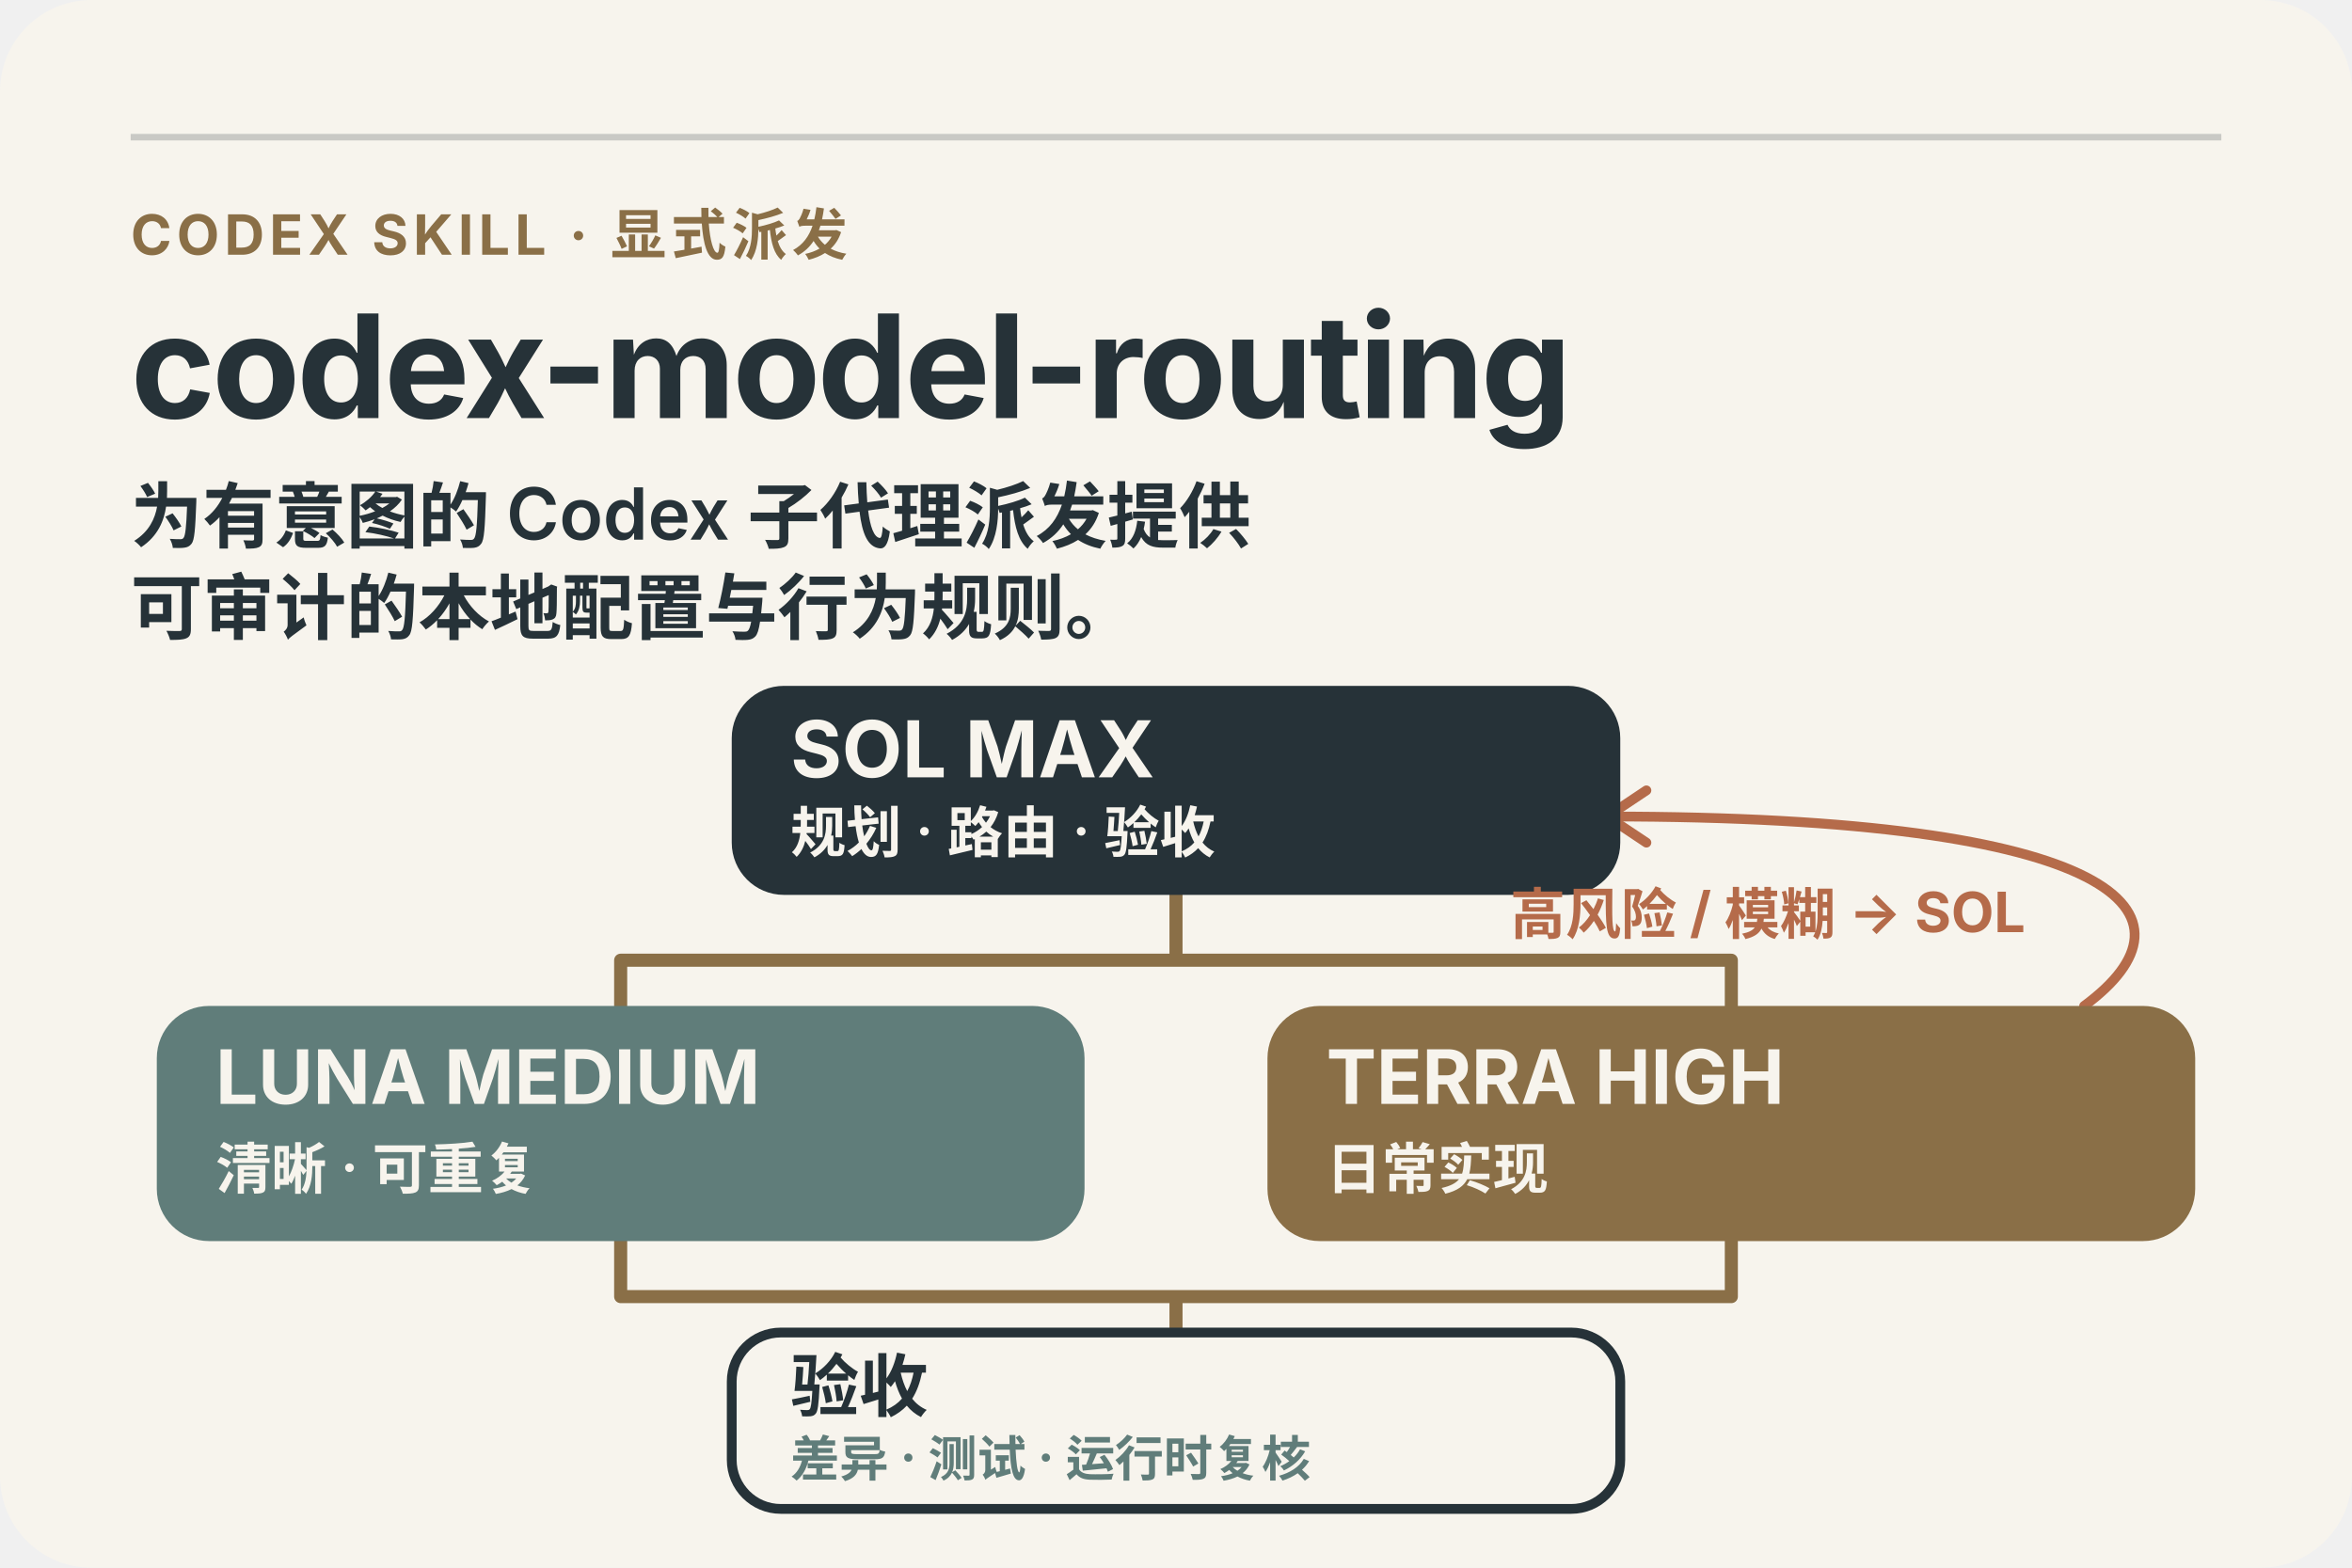
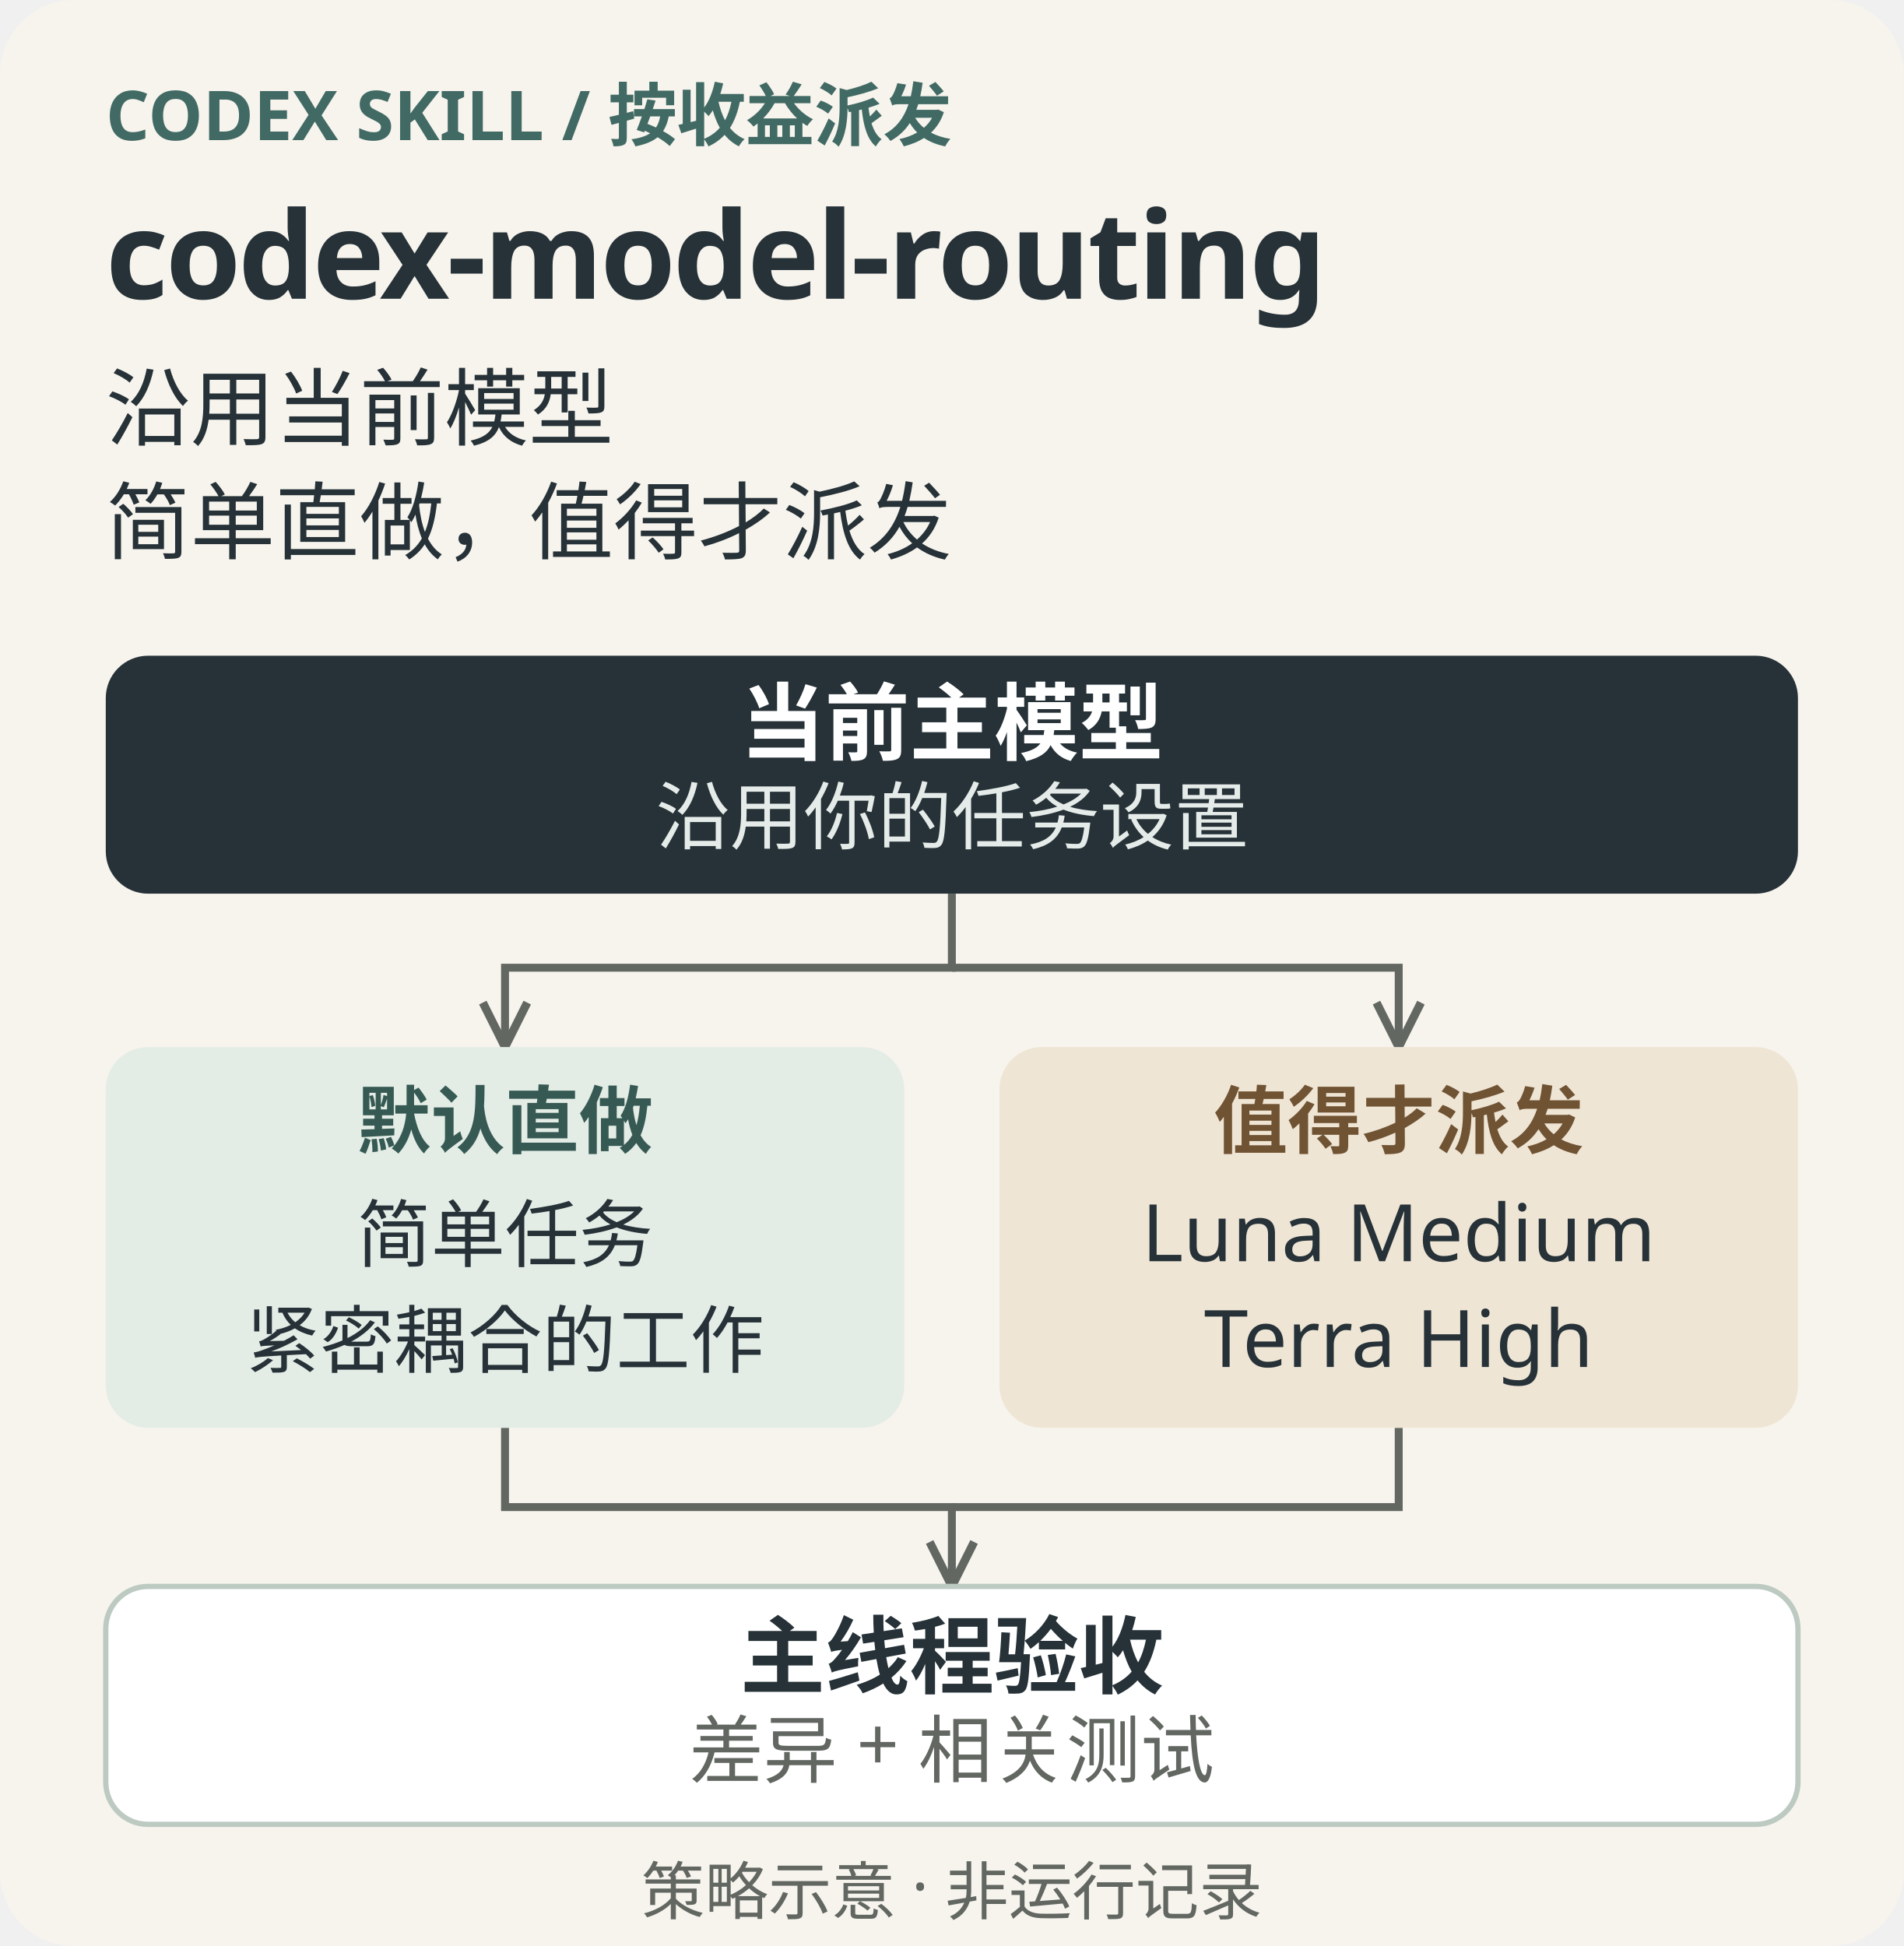
- <svg xmlns="http://www.w3.org/2000/svg" width="720" height="480" viewBox="0 0 720 480" role="img" aria-labelledby="title desc">
-   <rect width="720" height="480" rx="28" fill="#F7F4ED" />
-   <path d="M40 42H680" fill="none" stroke="#263238" stroke-width="2" opacity=".22" />
-   <g font-family="-apple-system, BlinkMacSystemFont, 'Segoe UI', 'PingFang SC', sans-serif" fill="#263238">
-     <text x="40" y="78" font-size="17" font-weight="700" letter-spacing="1.5" fill="#8A6F47">CODEX SKILL · 显式派发</text>
-     <text x="40" y="128" font-size="44" font-weight="750" letter-spacing="-1">codex-model-routing</text>
-     <text x="40" y="166" font-size="22" font-weight="600">为有意图的 Codex 子代理派发提供</text>
-     <text x="40" y="194" font-size="22" font-weight="600">可审计的本地配置与行为规则。</text>
-   </g>
-   <g fill="none" stroke-linecap="round" stroke-linejoin="round">
-     <path d="M360 274V294M190 294H530M190 294V308M530 294V308M190 380V397M530 380V397M190 397H530M360 397V408" stroke="#8A6F47" stroke-width="4" />
-     <path d="M638 308C676 280 650 250 492 250" stroke="#B56B4A" stroke-width="3" />
-     <path d="M492 250l12-8M492 250l12 8" stroke="#B56B4A" stroke-width="3" />
-   </g>
-   <g font-family="-apple-system, BlinkMacSystemFont, 'Segoe UI', 'PingFang SC', sans-serif">
-     <g transform="translate(224 210)">
-       <rect width="272" height="64" rx="16" fill="#263238" />
-       <text x="18" y="28" fill="#F7F4ED" font-size="24" font-weight="750">SOL MAX</text>
-       <text x="18" y="51" fill="#F7F4ED" font-size="17" font-weight="600">规划 · 路由 · 验收</text>
+ <svg xmlns="http://www.w3.org/2000/svg" width="720" height="736" viewBox="0 0 720 736" role="img" aria-labelledby="title desc" lang="zh-CN">
+   <defs>
+     <marker id="arrow" viewBox="0 0 10 10" refX="9" refY="5" markerWidth="7" markerHeight="7" orient="auto-start-reverse">
+       <path d="M1 1 9 5 1 9" fill="none" stroke="#626762" stroke-width="1.5" />
+     </marker>
+   </defs>
+   <rect width="720" height="736" rx="28" fill="#F7F4ED" />
+   <g font-family="Segoe UI, Microsoft YaHei, PingFang SC, sans-serif" fill="#263238">
+     <g id="project-title">
+       <text x="40" y="53" font-size="26" fill="#426A64" font-weight="600">CODEX SKILL / 按收益派发</text>
+       <text x="40" y="113" font-size="46" font-weight="700" letter-spacing="-1">codex-model-routing</text>
+       <text x="40" y="166" font-size="32">沿用当前模型</text>
+       <text x="40" y="209" font-size="32">简单直做，值得才派发</text>
    </g>
-     <text x="620" y="286" text-anchor="end" fill="#B56B4A" font-size="17" font-weight="750">高风险 / 模糊 → SOL</text>
-     <g transform="translate(48 308)">
-       <rect width="284" height="72" rx="16" fill="#607D7A" />
-       <text x="18" y="30" fill="#F7F4ED" font-size="23" font-weight="750">LUNA MEDIUM</text>
-       <text x="18" y="56" fill="#F7F4ED" font-size="17" font-weight="600">清晰 · 可重复</text>
+     <g id="routing-connectors" fill="none" stroke="#626762" stroke-width="3" marker-end="url(#arrow)">
+       <path d="M360 338 V366 H191 V396" />
+       <path d="M360 366 H529 V396" />
+       <path d="M191 540 V570 H360 V600" />
+       <path d="M529 540 V570 H360" marker-end="none" />
    </g>
-     <g transform="translate(388 308)">
-       <rect width="284" height="72" rx="16" fill="#8A6F47" />
-       <text x="18" y="30" fill="#F7F4ED" font-size="23" font-weight="750">TERRA HIGH</text>
-       <text x="18" y="56" fill="#F7F4ED" font-size="17" font-weight="600">日常实现</text>
+     <g id="current-main">
+       <rect x="40" y="248" width="640" height="90" rx="16" fill="#263238" />
+       <text x="360" y="285" text-anchor="middle" font-size="32" font-weight="700" fill="#FFFFFF">当前主模型</text>
+       <text x="360" y="319" text-anchor="middle" font-size="28" fill="#E5EBE8">沿用你的任务设置</text>
    </g>
-     <g transform="translate(224 408)">
-       <rect width="272" height="54" rx="15" fill="#F7F4ED" stroke="#263238" stroke-width="3" />
-       <text x="18" y="24" fill="#263238" font-size="21" font-weight="750">验收</text>
-       <text x="18" y="44" fill="#607D7A" font-size="15" font-weight="700">差异 · 测试 · 运行时复核</text>
+     <g id="direct-path">
+       <rect x="40" y="396" width="302" height="144" rx="16" fill="#E4ECE6" />
+       <text x="191" y="434" text-anchor="middle" font-size="28" font-weight="700" fill="#365A53">默认直做</text>
+       <text x="191" y="477" text-anchor="middle" font-size="28">简单任务</text>
+       <text x="191" y="517" text-anchor="middle" font-size="28">紧密耦合的工作</text>
    </g>
+     <g id="conditional-delegation">
+       <rect x="378" y="396" width="302" height="144" rx="16" fill="#EFE5D5" />
+       <text x="529" y="434" text-anchor="middle" font-size="28" font-weight="700" fill="#705333">值得才派发</text>
+       <text x="529" y="477" text-anchor="middle" font-size="30">Luna Medium</text>
+       <text x="529" y="517" text-anchor="middle" font-size="30">Terra High</text>
+     </g>
+     <g id="acceptance">
+       <rect x="40" y="600" width="640" height="90" rx="16" fill="#FFFFFF" stroke="#BCCAC2" stroke-width="2" />
+       <text x="360" y="638" text-anchor="middle" font-size="32" font-weight="700">主线程验收</text>
+       <text x="360" y="672" text-anchor="middle" font-size="28" fill="#626762">差异 + 相关测试</text>
+     </g>
+     <text x="360" y="724" text-anchor="middle" font-size="24" fill="#626762">策略示意 · 非运行记录</text>
  </g>
</svg>
